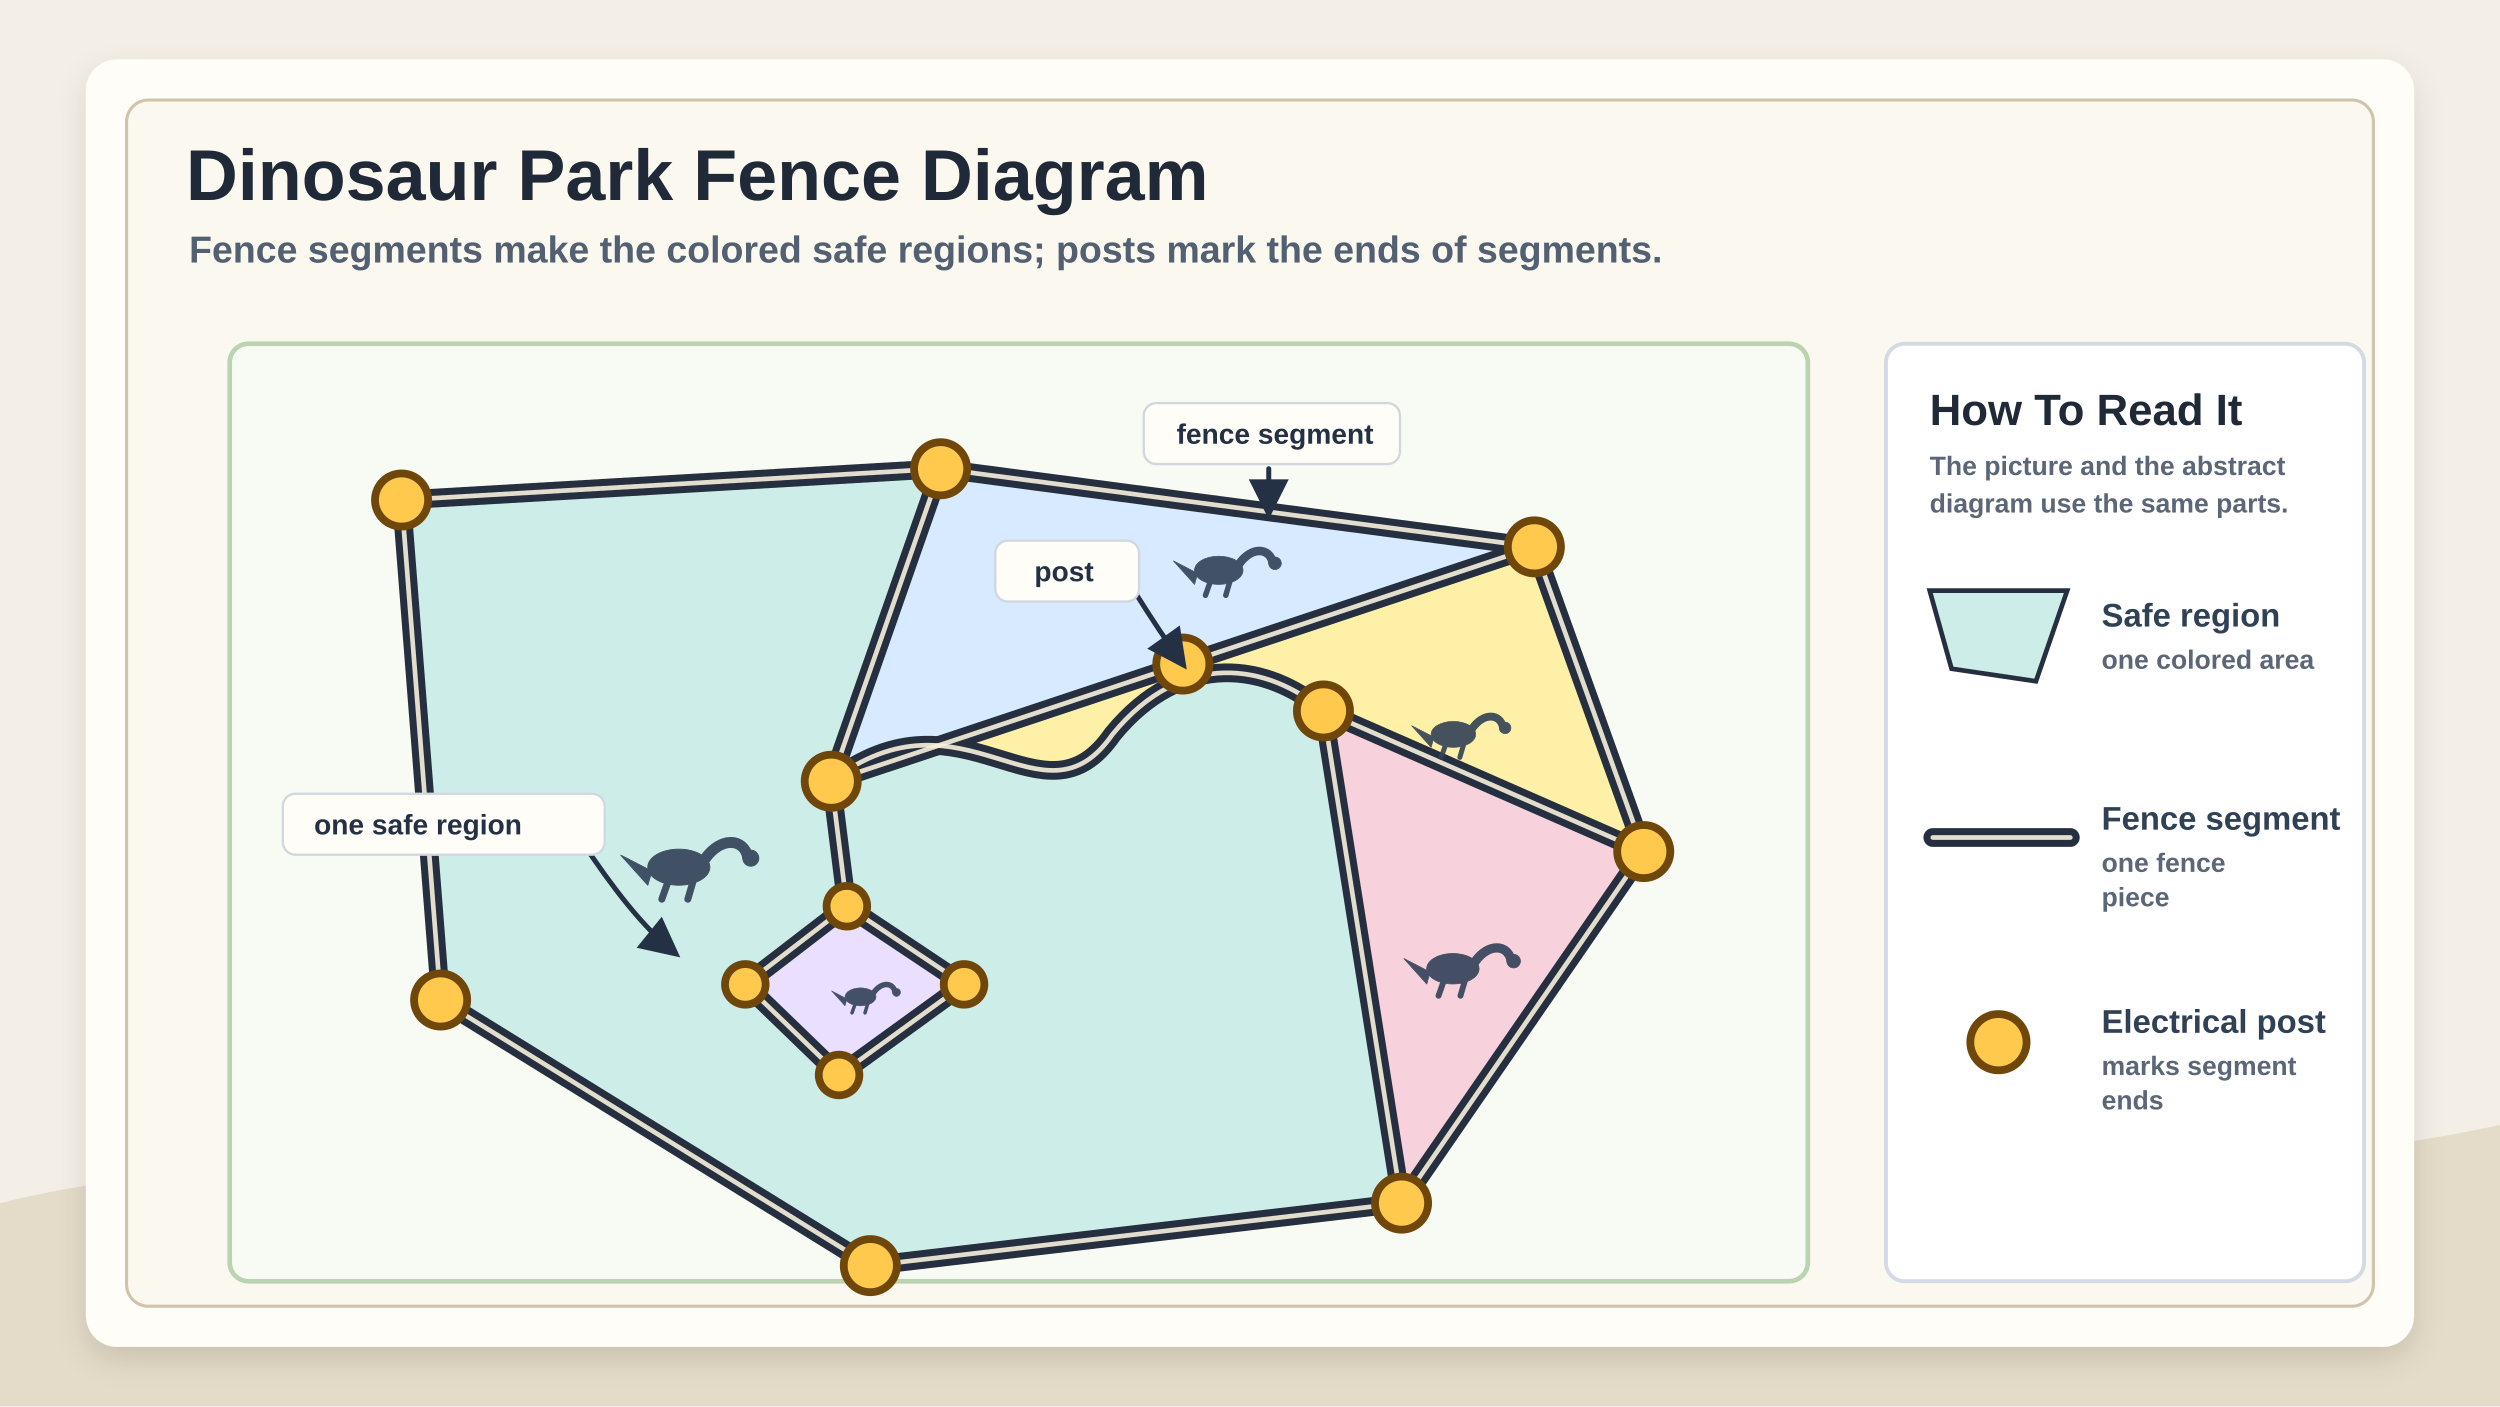
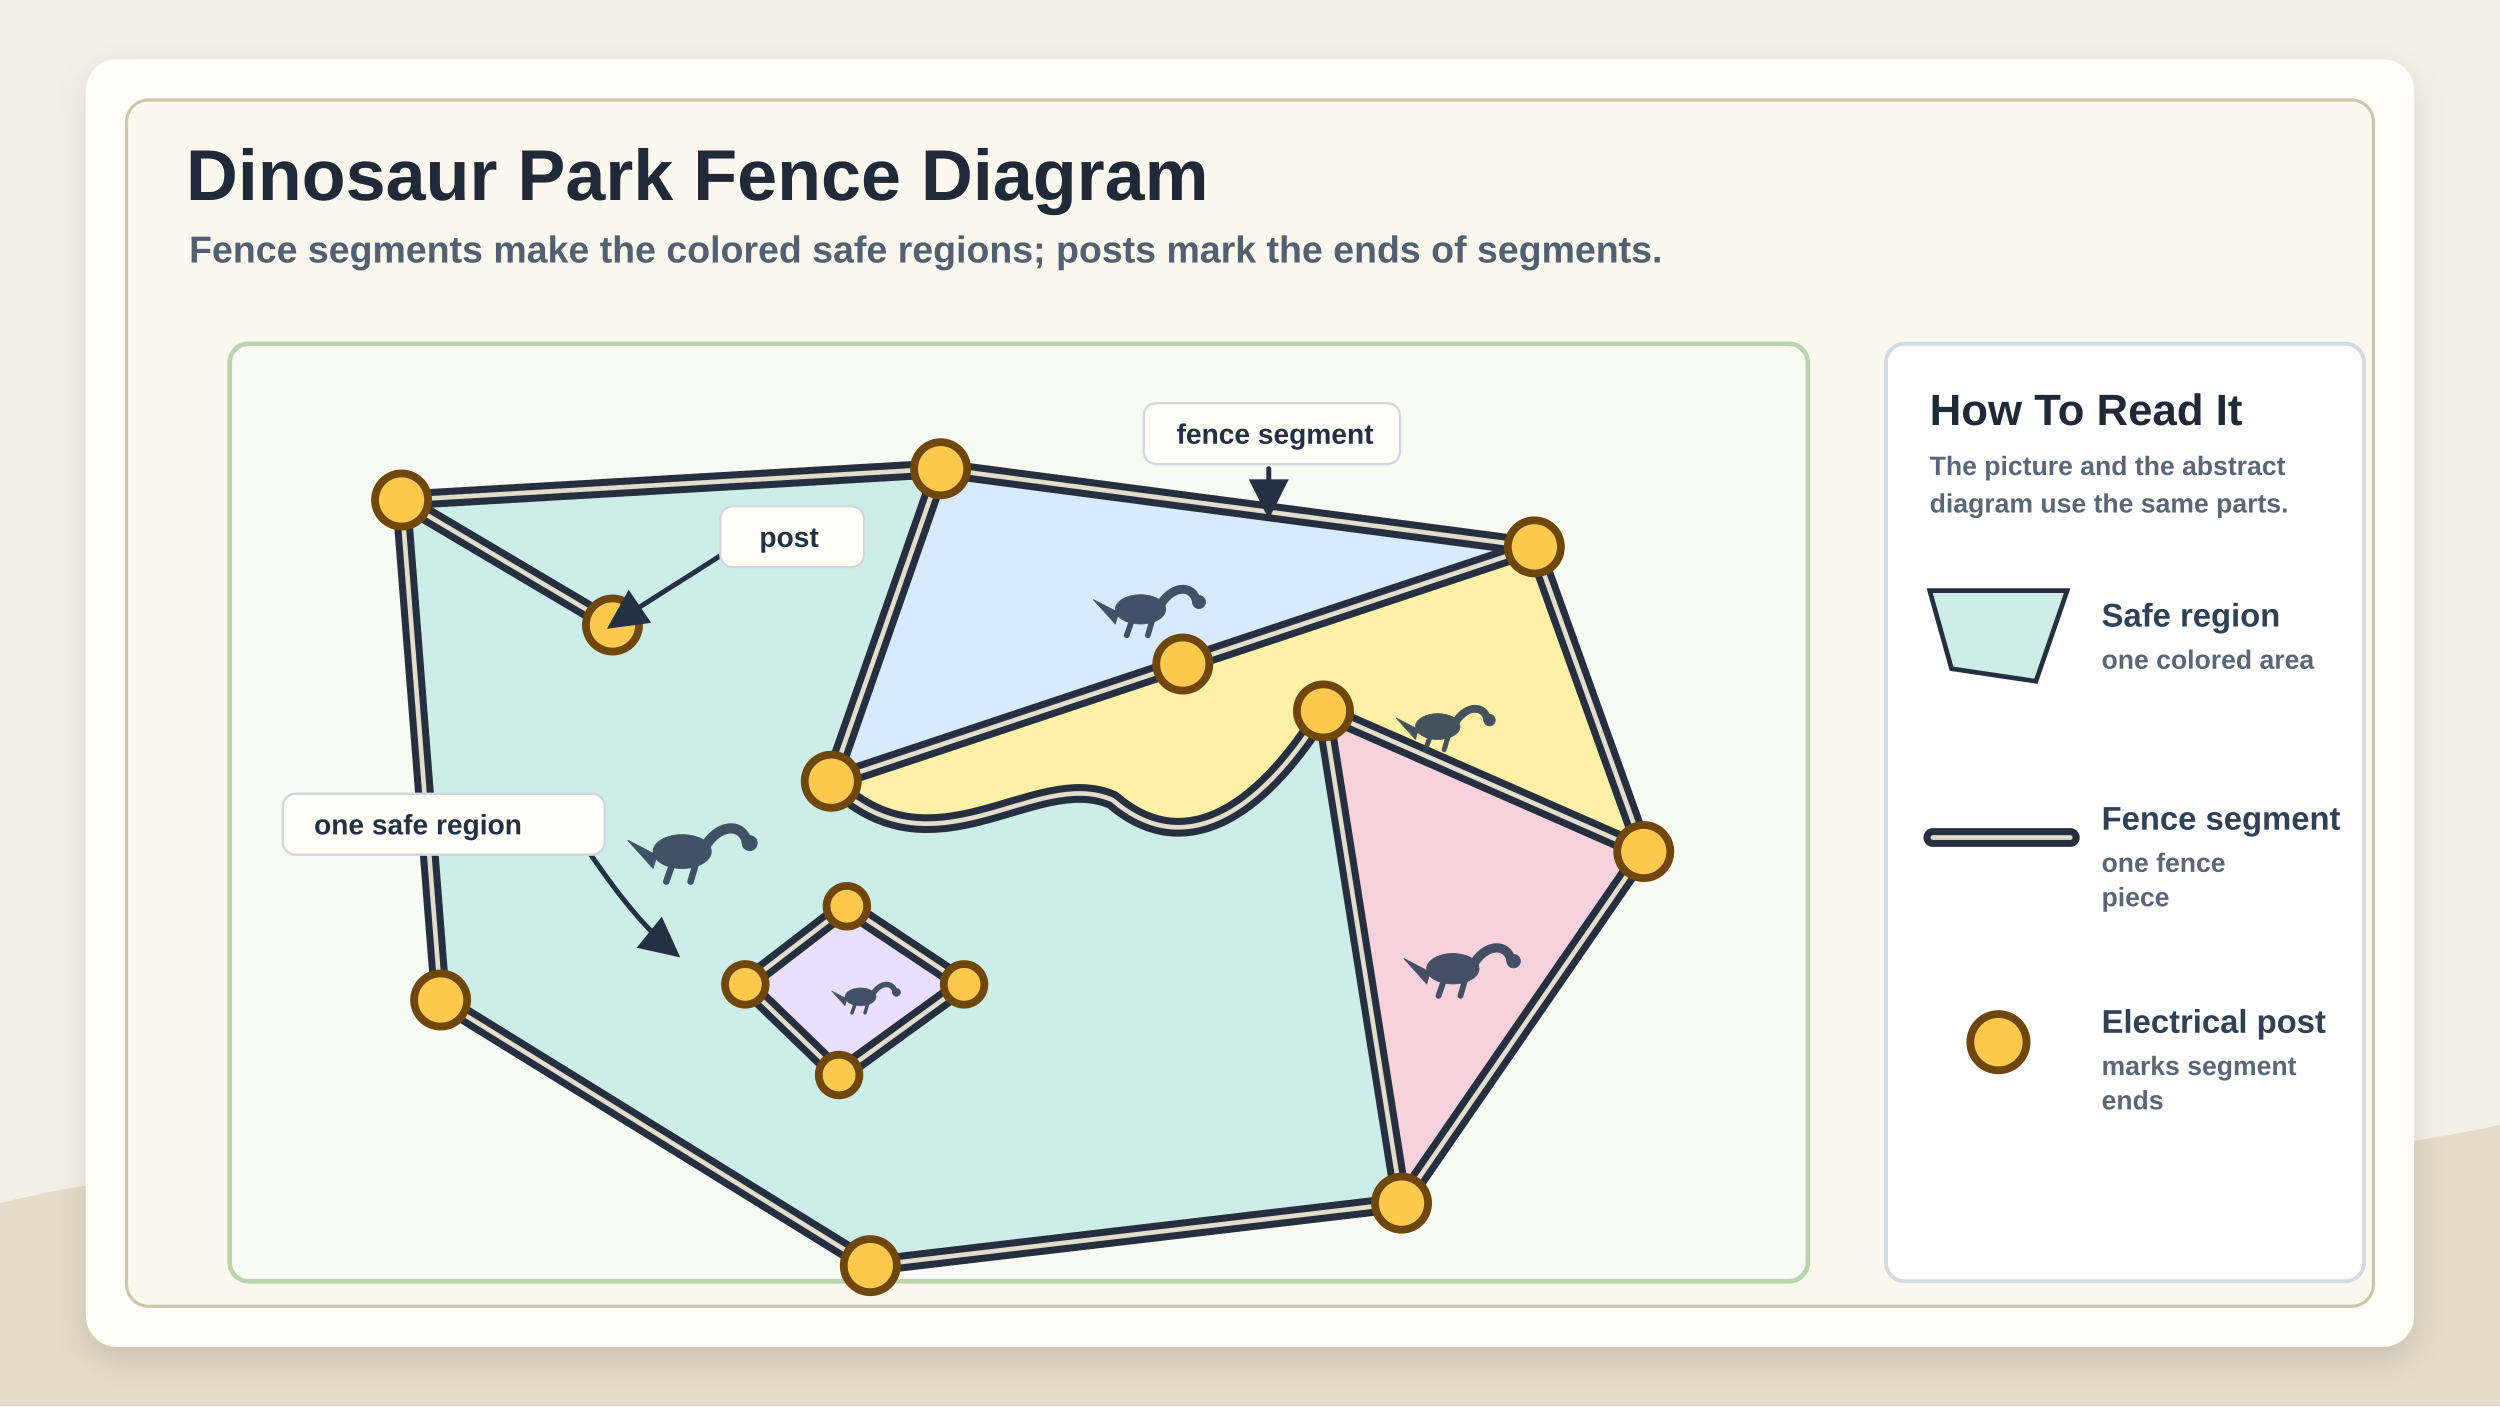
<svg xmlns="http://www.w3.org/2000/svg" width="1600" height="900" viewBox="0 0 1600 900" role="img" aria-labelledby="title desc">
  <defs>
    <style>
      .title { font: 800 46px Arial, sans-serif; fill: #1f2937; }
      .subtitle { font: 600 24px Arial, sans-serif; fill: #526071; }
      .panel-title { font: 800 28px Arial, sans-serif; fill: #1f2937; }
      .body { font: 700 21px Arial, sans-serif; fill: #304156; }
      .small { font: 600 17px Arial, sans-serif; fill: #5b6677; }
      .tag { font: 800 18px Arial, sans-serif; fill: #243044; }
      .fence { fill: none; stroke: #252f3f; stroke-width: 12; stroke-linecap: round; stroke-linejoin: round; }
      .fence-light { fill: none; stroke: #f6f0dc; stroke-width: 3; stroke-linecap: round; stroke-linejoin: round; opacity: .9; }
      .post { fill: #ffc94d; stroke: #70470b; stroke-width: 5; }
      .callout { stroke: #243044; stroke-width: 3.2; stroke-linecap: round; stroke-linejoin: round; fill: none; marker-end: url(#arrow); }
      .region-outline { fill: none; stroke: #252f3f; stroke-width: 2; opacity: .12; }
    </style>
    <marker id="arrow" viewBox="0 0 10 10" refX="8.3" refY="5" markerWidth="8" markerHeight="8" orient="auto">
      <path d="M 0 0 L 10 5 L 0 10 z" fill="#243044" />
    </marker>
    <filter id="shadow" x="-10%" y="-12%" width="120%" height="130%">
      <feDropShadow dx="0" dy="8" stdDeviation="10" flood-color="#101828" flood-opacity=".12" />
    </filter>
    <g id="dinosaur" fill="#314056" stroke="#314056" stroke-linecap="round" stroke-linejoin="round">
      <path d="M-31 4 L-62 -12 L-35 18 Z" />
      <ellipse cx="-4" cy="0" rx="31" ry="18" />
      <path d="M22 -8 C38 -31 61 -29 65 -10" fill="none" stroke-width="11" />
      <circle cx="68" cy="-9" r="8" />
      <path d="M-15 15 L-21 32 M10 15 L5 32" fill="none" stroke-width="7" />
    </g>
  </defs>
  <rect width="1600" height="900" fill="#f4efe6" />
  <path d="M0 770 C210 718 340 792 530 748 C690 711 805 790 990 745 C1188 697 1328 778 1600 720 L1600 900 L0 900 Z" fill="#e4dbc8" />
  <g transform="translate(55 38)">
    <rect width="1490" height="824" rx="20" fill="#fffdf8" filter="url(#shadow)" />
    <rect x="26" y="26" width="1438" height="772" rx="14" fill="#fbf8f0" stroke="#d1c4ad" stroke-width="2" />
    <text class="title" x="64" y="90">Dinosaur Park Fence Diagram</text>
    <text class="subtitle" x="66" y="130">Fence segments make the colored safe regions; posts mark the ends of segments.</text>
    <g transform="translate(92 182)">
      <rect width="1010" height="600" rx="12" fill="#f7fbf4" stroke="#b9d4af" stroke-width="3" />
-       <path fill-rule="evenodd" d="M110 100 L455 80 L385 280 C470 215 520 315 565 250 C610 195 665 205 700 235 L750 550 L410 590 L135 420 Z M330 410 L395 360 L470 410 L390 468 Z" fill="#cdeee8" />
+       <path fill-rule="evenodd" d="M110 100 L455 80 L385 280 C450 345 515 270 565 292 C615 335 665 292 700 235 L750 550 L410 590 L135 420 Z M330 410 L395 360 L470 410 L390 468 Z" fill="#cdeee8" />
      <path d="M455 80 L835 130 L385 280 Z" fill="#d8eaff" />
-       <path d="M835 130 L905 325 L700 235 C665 205 610 195 565 250 C520 315 470 215 385 280 Z" fill="#fff0a8" />
+       <path d="M835 130 L905 325 L700 235 C665 292 615 335 565 292 C515 270 450 345 385 280 Z" fill="#fff0a8" />
      <path d="M905 325 L750 550 L700 235 Z" fill="#f7d1dc" />
      <path d="M330 410 L395 360 L470 410 L390 468 Z" fill="#eadfff" />
-       <path fill-rule="evenodd" class="region-outline" d="M110 100 L455 80 L385 280 C470 215 520 315 565 250 C610 195 665 205 700 235 L750 550 L410 590 L135 420 Z M330 410 L395 360 L470 410 L390 468 Z" />
+       <path fill-rule="evenodd" class="region-outline" d="M110 100 L455 80 L385 280 C450 345 515 270 565 292 C615 335 665 292 700 235 L750 550 L410 590 L135 420 Z M330 410 L395 360 L470 410 L390 468 Z" />
      <path class="region-outline" d="M455 80 L835 130 L385 280 Z" />
-       <path class="region-outline" d="M835 130 L905 325 L700 235 C665 205 610 195 565 250 C520 315 470 215 385 280 Z" />
+       <path class="region-outline" d="M835 130 L905 325 L700 235 C665 292 615 335 565 292 C515 270 450 345 385 280 Z" />
      <path class="region-outline" d="M905 325 L750 550 L700 235 Z" />
      <path class="fence" d="M110 100 L455 80 L835 130 L905 325 L750 550 L410 590 L135 420 Z" />
-       <path class="fence" d="M455 80 L385 280 C470 215 520 315 565 250 C610 195 665 205 700 235 L750 550" />
+       <path class="fence" d="M455 80 L385 280 C450 345 515 270 565 292 C615 335 665 292 700 235 L750 550" />
      <path class="fence" d="M835 130 L610 205 L385 280" />
      <path class="fence" d="M905 325 L700 235" />
-       <path class="fence" d="M385 280 L395 360" />
+       <path class="fence" d="M110 100 L245 180" />
      <path class="fence" d="M330 410 L395 360 L470 410 L390 468 Z" />
      <path class="fence-light" d="M110 100 L455 80 L835 130 L905 325 L750 550 L410 590 L135 420 Z" />
-       <path class="fence-light" d="M455 80 L385 280 C470 215 520 315 565 250 C610 195 665 205 700 235 L750 550" />
+       <path class="fence-light" d="M455 80 L385 280 C450 345 515 270 565 292 C615 335 665 292 700 235 L750 550" />
      <path class="fence-light" d="M835 130 L610 205 L385 280" />
      <path class="fence-light" d="M905 325 L700 235" />
-       <path class="fence-light" d="M385 280 L395 360" />
+       <path class="fence-light" d="M110 100 L245 180" />
      <path class="fence-light" d="M330 410 L395 360 L470 410 L390 468 Z" />
      <circle class="post" cx="110" cy="100" r="17" />
      <circle class="post" cx="455" cy="80" r="17" />
      <circle class="post" cx="835" cy="130" r="17" />
      <circle class="post" cx="905" cy="325" r="17" />
      <circle class="post" cx="750" cy="550" r="17" />
      <circle class="post" cx="410" cy="590" r="17" />
      <circle class="post" cx="135" cy="420" r="17" />
      <circle class="post" cx="385" cy="280" r="17" />
      <circle class="post" cx="610" cy="205" r="17" />
      <circle class="post" cx="700" cy="235" r="17" />
+       <circle class="post" cx="245" cy="180" r="17" />
      <circle class="post" cx="330" cy="410" r="13" />
      <circle class="post" cx="395" cy="360" r="13" />
      <circle class="post" cx="470" cy="410" r="13" />
      <circle class="post" cx="390" cy="468" r="13" />
      <g opacity=".9">
-         <use href="#dinosaur" transform="translate(290 335) scale(.64)" />
+         <use href="#dinosaur" transform="translate(292 325) scale(.6)" />
        <use href="#dinosaur" transform="translate(405 418) scale(.32)" />
-         <use href="#dinosaur" transform="translate(635 145) scale(.5)" />
-         <use href="#dinosaur" transform="translate(785 250) scale(.46)" />
+         <use href="#dinosaur" transform="translate(585 170) scale(.52)" />
+         <use href="#dinosaur" transform="translate(775 245) scale(.46)" />
        <use href="#dinosaur" transform="translate(785 400) scale(.54)" />
      </g>
      <path class="callout" d="M225 318 C245 348 264 373 285 390" />
      <rect x="34" y="288" width="206" height="39" rx="8" fill="#fffdf8" stroke="#d1d7df" stroke-width="1.5" />
      <text class="tag" x="54" y="314">one safe region</text>
      <path class="callout" d="M665 80 L665 108" />
      <rect x="585" y="38" width="164" height="39" rx="8" fill="#fffdf8" stroke="#d1d7df" stroke-width="1.5" />
      <text class="tag" x="606" y="64">fence segment</text>
-       <path class="callout" d="M580 160 C590 176 600 191 610 205" />
-       <rect x="490" y="126" width="92" height="39" rx="8" fill="#fffdf8" stroke="#d1d7df" stroke-width="1.5" />
-       <text class="tag" x="515" y="152">post</text>
+       <path class="callout" d="M315 135 C292 150 267 165 245 180" />
+       <rect x="314" y="104" width="92" height="39" rx="8" fill="#fffdf8" stroke="#d1d7df" stroke-width="1.5" />
+       <text class="tag" x="339" y="130">post</text>
    </g>
    <g transform="translate(1152 182)">
      <rect width="306" height="600" rx="12" fill="#ffffff" stroke="#d4dae3" stroke-width="2.5" />
      <text class="panel-title" x="28" y="52">How To Read It</text>
      <text class="small" x="28" y="84">The picture and the abstract</text>
      <text class="small" x="28" y="108">diagram use the same parts.</text>
      <g transform="translate(28 158)">
        <path d="M0 0 L88 0 L68 58 L14 50 Z" fill="#cdeee8" stroke="#252f3f" stroke-width="3" />
        <text class="body" x="110" y="23">Safe region</text>
        <text class="small" x="110" y="50">one colored area</text>
      </g>
      <g transform="translate(28 288)">
        <line x1="2" y1="28" x2="90" y2="28" class="fence" />
        <line x1="2" y1="28" x2="90" y2="28" class="fence-light" />
        <text class="body" x="110" y="23">Fence segment</text>
        <text class="small" x="110" y="50">one fence</text>
        <text class="small" x="110" y="72">piece</text>
      </g>
      <g transform="translate(28 418)">
        <circle class="post" cx="44" cy="29" r="18" />
        <text class="body" x="110" y="23">Electrical post</text>
        <text class="small" x="110" y="50">marks segment</text>
        <text class="small" x="110" y="72">ends</text>
      </g>
    </g>
  </g>
</svg>
